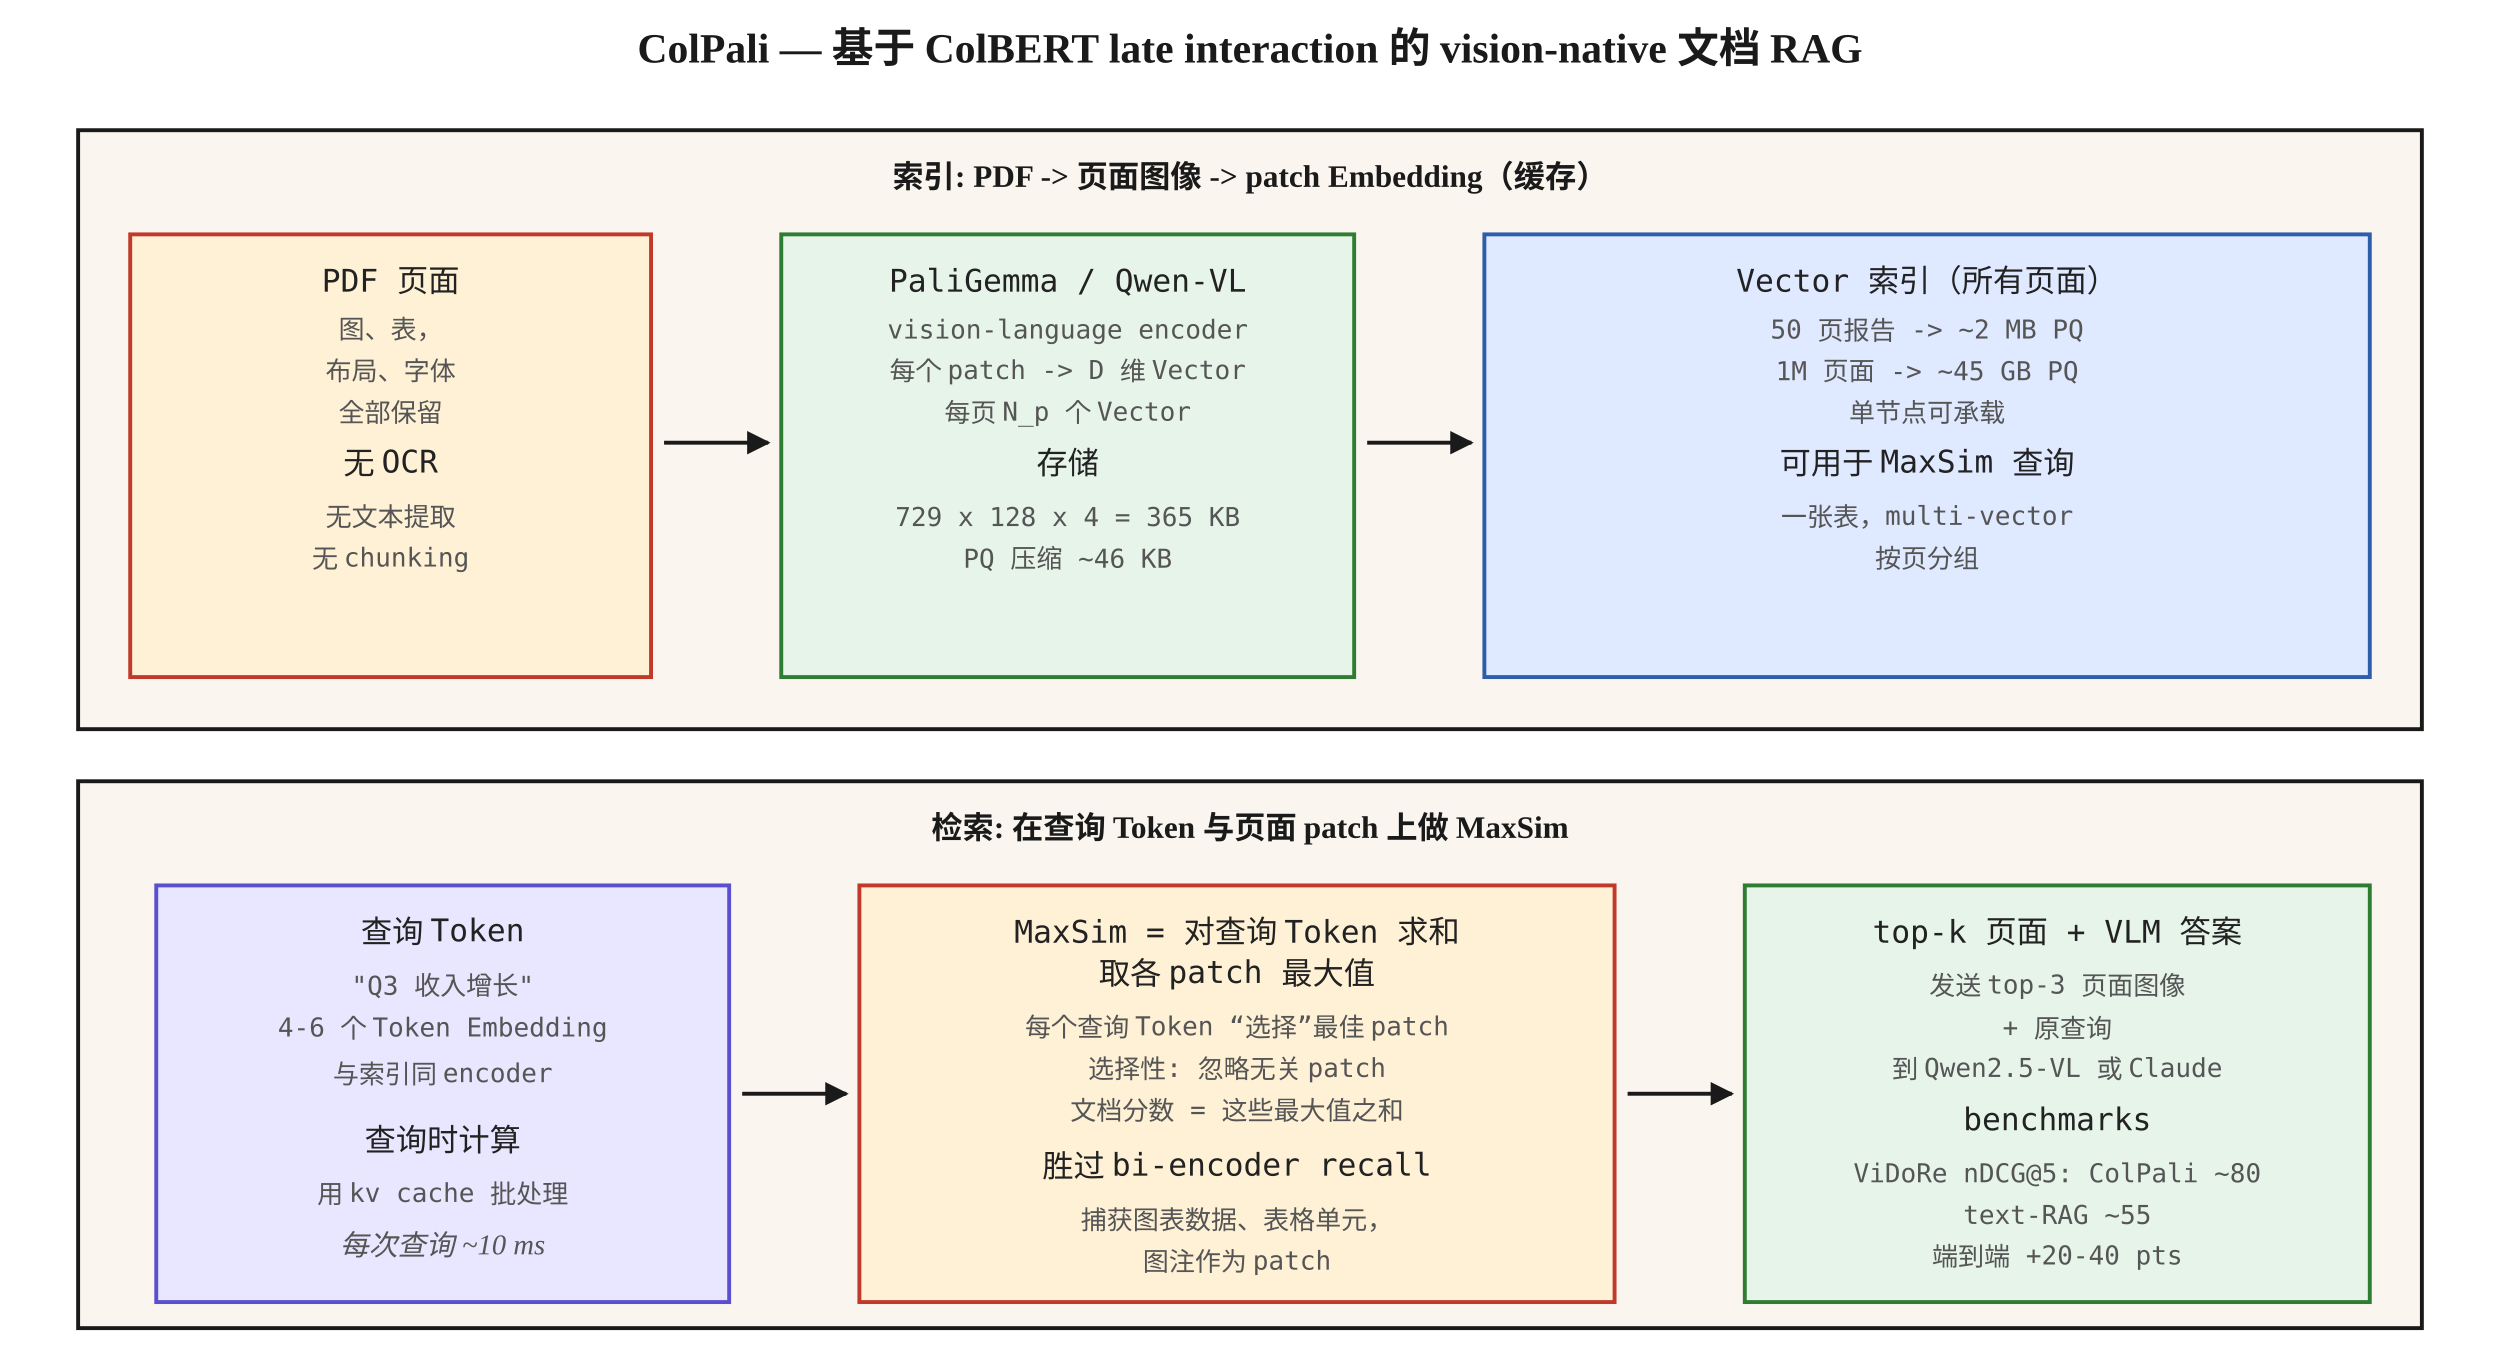
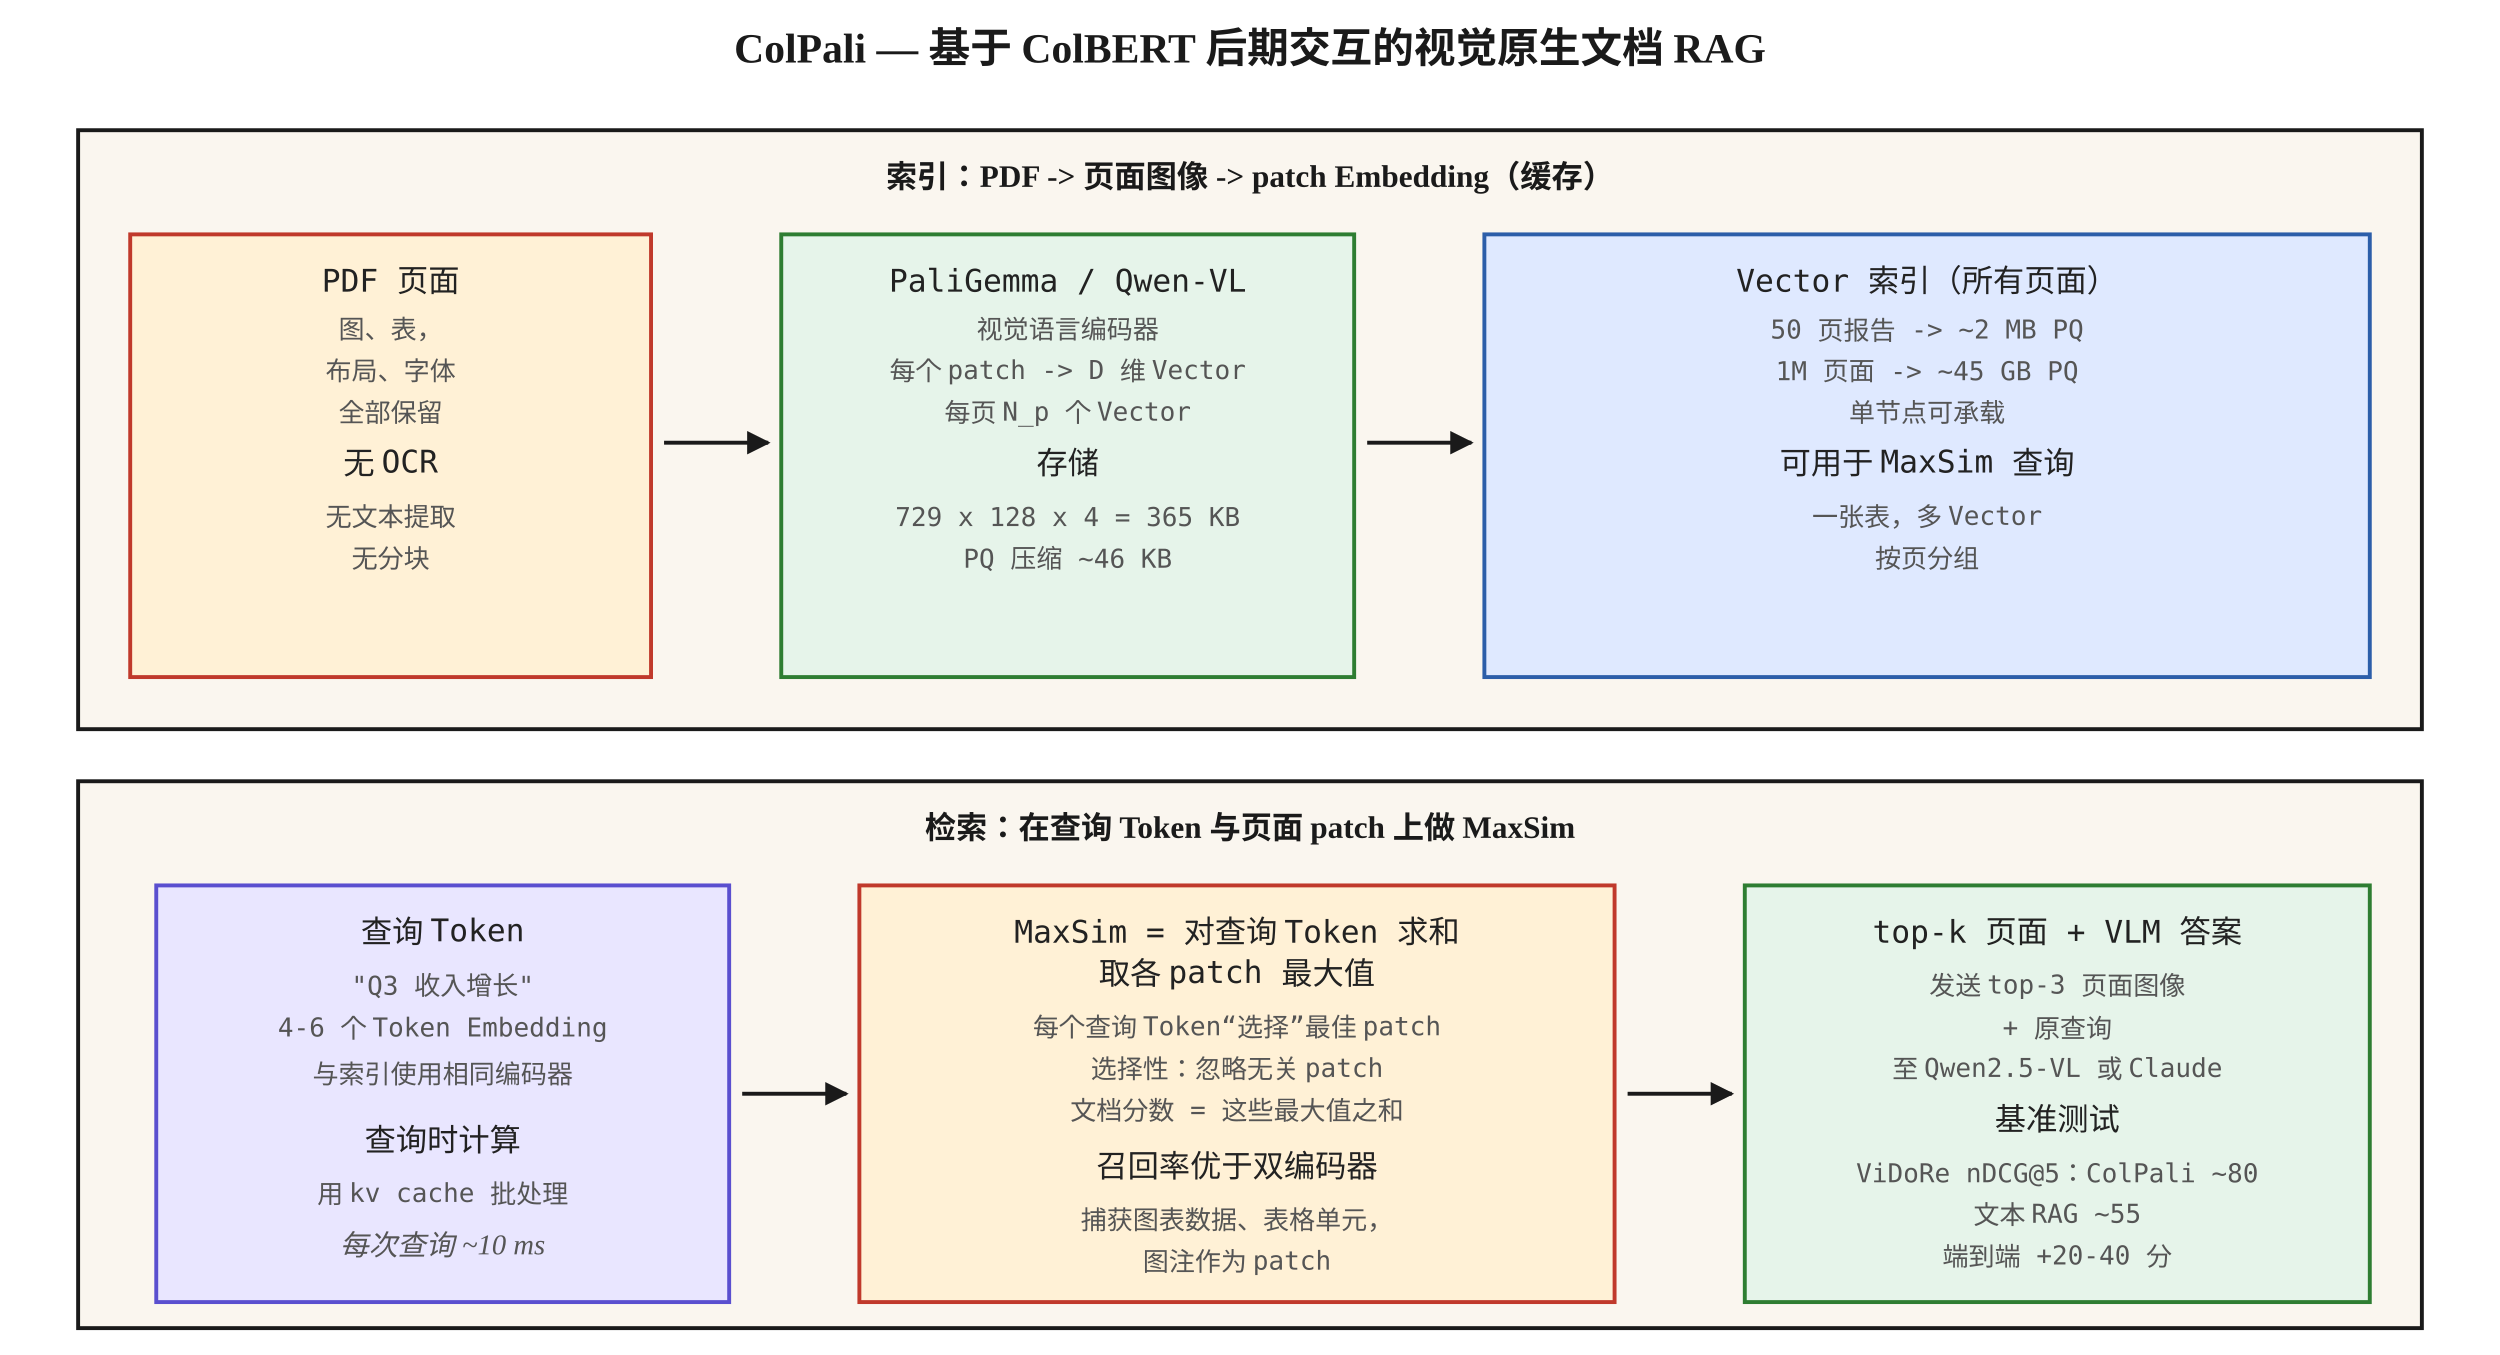
<svg xmlns="http://www.w3.org/2000/svg" viewBox="0 0 960 520" font-family="Georgia, 'Times New Roman', serif">
  <defs>
    <marker id="arrow" viewBox="0 0 10 10" refX="9" refY="5" markerWidth="6" markerHeight="6" orient="auto">
      <path d="M0,0 L10,5 L0,10 z" fill="#1a1a1a" />
    </marker>
    <style>
      .box { fill: #faf6ef; stroke: #1a1a1a; stroke-width: 1.5; }
      .hot { fill: #fff1d6; stroke: #c0392b; stroke-width: 1.5; }
      .cool { fill: #e6f4ea; stroke: #2e7d32; stroke-width: 1.5; }
      .cold { fill: #dfe9ff; stroke: #2c5ea9; stroke-width: 1.5; }
      .reg { fill: #e9e6ff; stroke: #5a4fcf; stroke-width: 1.5; }
      .step { font-size: 12px; font-family: 'Menlo', monospace; fill: #222; }
      .small { font-size: 10px; font-family: 'Menlo', monospace; fill: #555; }
      .caption { font-size: 11px; fill: #555; font-style: italic; }
      .title { font-size: 16px; font-weight: 700; fill: #1a1a1a; }
      .head { font-size: 12px; font-weight: 700; fill: #1a1a1a; }
    </style>
  </defs>
-   <text x="480" y="24" text-anchor="middle" class="title">ColPali — 基于 ColBERT late interaction 的 vision-native 文档 RAG</text>
+   <text x="480" y="24" text-anchor="middle" class="title">ColPali — 基于 ColBERT 后期交互的视觉原生文档 RAG</text>
  <rect x="30" y="50" width="900" height="230" class="box" />
-   <text x="480" y="72" text-anchor="middle" class="head">索引: PDF -&gt; 页面图像 -&gt; patch Embedding（缓存）</text>
+   <text x="480" y="72" text-anchor="middle" class="head">索引：PDF -&gt; 页面图像 -&gt; patch Embedding（缓存）</text>
  <rect x="50" y="90" width="200" height="170" class="hot" />
  <text x="150" y="112" text-anchor="middle" class="step">PDF 页面</text>
  <text x="150" y="130" text-anchor="middle" class="small">图、表，</text>
  <text x="150" y="146" text-anchor="middle" class="small">布局、字体</text>
  <text x="150" y="162" text-anchor="middle" class="small">全部保留</text>
  <text x="150" y="182" text-anchor="middle" class="step">无 OCR</text>
  <text x="150" y="202" text-anchor="middle" class="small">无文本提取</text>
-   <text x="150" y="218" text-anchor="middle" class="small">无 chunking</text>
+   <text x="150" y="218" text-anchor="middle" class="small">无分块</text>
  <path d="M 255 170 L 295 170" stroke="#1a1a1a" stroke-width="1.5" marker-end="url(#arrow)" />
  <rect x="300" y="90" width="220" height="170" class="cool" />
  <text x="410" y="112" text-anchor="middle" class="step">PaliGemma / Qwen-VL</text>
-   <text x="410" y="130" text-anchor="middle" class="small">vision-language encoder</text>
+   <text x="410" y="130" text-anchor="middle" class="small">视觉语言编码器</text>
  <text x="410" y="146" text-anchor="middle" class="small">每个 patch -&gt; D 维 Vector</text>
  <text x="410" y="162" text-anchor="middle" class="small">每页 N_p 个 Vector</text>
  <text x="410" y="182" text-anchor="middle" class="step">存储</text>
  <text x="410" y="202" text-anchor="middle" class="small">729 x 128 x 4 = 365 KB</text>
  <text x="410" y="218" text-anchor="middle" class="small">PQ 压缩 ~46 KB</text>
  <path d="M 525 170 L 565 170" stroke="#1a1a1a" stroke-width="1.5" marker-end="url(#arrow)" />
  <rect x="570" y="90" width="340" height="170" class="cold" />
  <text x="740" y="112" text-anchor="middle" class="step">Vector 索引（所有页面）</text>
  <text x="740" y="130" text-anchor="middle" class="small">50 页报告 -&gt; ~2 MB PQ</text>
  <text x="740" y="146" text-anchor="middle" class="small">1M 页面 -&gt; ~45 GB PQ</text>
  <text x="740" y="162" text-anchor="middle" class="small">单节点可承载</text>
  <text x="740" y="182" text-anchor="middle" class="step">可用于 MaxSim 查询</text>
-   <text x="740" y="202" text-anchor="middle" class="small">一张表，multi-vector</text>
+   <text x="740" y="202" text-anchor="middle" class="small">一张表，多 Vector</text>
  <text x="740" y="218" text-anchor="middle" class="small">按页分组</text>
  <rect x="30" y="300" width="900" height="210" class="box" />
-   <text x="480" y="322" text-anchor="middle" class="head">检索: 在查询 Token 与页面 patch 上做 MaxSim</text>
+   <text x="480" y="322" text-anchor="middle" class="head">检索：在查询 Token 与页面 patch 上做 MaxSim</text>
  <rect x="60" y="340" width="220" height="160" class="reg" />
  <text x="170" y="362" text-anchor="middle" class="step">查询 Token</text>
  <text x="170" y="382" text-anchor="middle" class="small">"Q3 收入增长"</text>
  <text x="170" y="398" text-anchor="middle" class="small">4-6 个 Token Embedding</text>
-   <text x="170" y="416" text-anchor="middle" class="small">与索引同 encoder</text>
+   <text x="170" y="416" text-anchor="middle" class="small">与索引使用相同编码器</text>
  <text x="170" y="442" text-anchor="middle" class="step">查询时计算</text>
  <text x="170" y="462" text-anchor="middle" class="small">用 kv cache 批处理</text>
  <text x="170" y="482" text-anchor="middle" class="caption">每次查询 ~10 ms</text>
  <path d="M 285 420 L 325 420" stroke="#1a1a1a" stroke-width="1.5" marker-end="url(#arrow)" />
  <rect x="330" y="340" width="290" height="160" class="hot" />
  <text x="475" y="362" text-anchor="middle" class="step">MaxSim = 对查询 Token 求和</text>
  <text x="475" y="378" text-anchor="middle" class="step">取各 patch 最大值</text>
-   <text x="475" y="398" text-anchor="middle" class="small">每个查询 Token “选择”最佳 patch</text>
-   <text x="475" y="414" text-anchor="middle" class="small">选择性: 忽略无关 patch</text>
+   <text x="475" y="398" text-anchor="middle" class="small">每个查询 Token“选择”最佳 patch</text>
+   <text x="475" y="414" text-anchor="middle" class="small">选择性：忽略无关 patch</text>
  <text x="475" y="430" text-anchor="middle" class="small">文档分数 = 这些最大值之和</text>
-   <text x="475" y="452" text-anchor="middle" class="step">胜过 bi-encoder recall</text>
+   <text x="475" y="452" text-anchor="middle" class="step">召回率优于双编码器</text>
  <text x="475" y="472" text-anchor="middle" class="small">捕获图表数据、表格单元，</text>
  <text x="475" y="488" text-anchor="middle" class="small">图注作为 patch</text>
  <path d="M 625 420 L 665 420" stroke="#1a1a1a" stroke-width="1.5" marker-end="url(#arrow)" />
  <rect x="670" y="340" width="240" height="160" class="cool" />
  <text x="790" y="362" text-anchor="middle" class="step">top-k 页面 + VLM 答案</text>
  <text x="790" y="382" text-anchor="middle" class="small">发送 top-3 页面图像</text>
  <text x="790" y="398" text-anchor="middle" class="small">+ 原查询</text>
-   <text x="790" y="414" text-anchor="middle" class="small">到 Qwen2.5-VL 或 Claude</text>
-   <text x="790" y="434" text-anchor="middle" class="step">benchmarks</text>
-   <text x="790" y="454" text-anchor="middle" class="small">ViDoRe nDCG@5: ColPali ~80</text>
-   <text x="790" y="470" text-anchor="middle" class="small">text-RAG ~55</text>
-   <text x="790" y="486" text-anchor="middle" class="small">端到端 +20-40 pts</text>
+   <text x="790" y="414" text-anchor="middle" class="small">至 Qwen2.5-VL 或 Claude</text>
+   <text x="790" y="434" text-anchor="middle" class="step">基准测试</text>
+   <text x="790" y="454" text-anchor="middle" class="small">ViDoRe nDCG@5：ColPali ~80</text>
+   <text x="790" y="470" text-anchor="middle" class="small">文本 RAG ~55</text>
+   <text x="790" y="486" text-anchor="middle" class="small">端到端 +20-40 分</text>
</svg>
